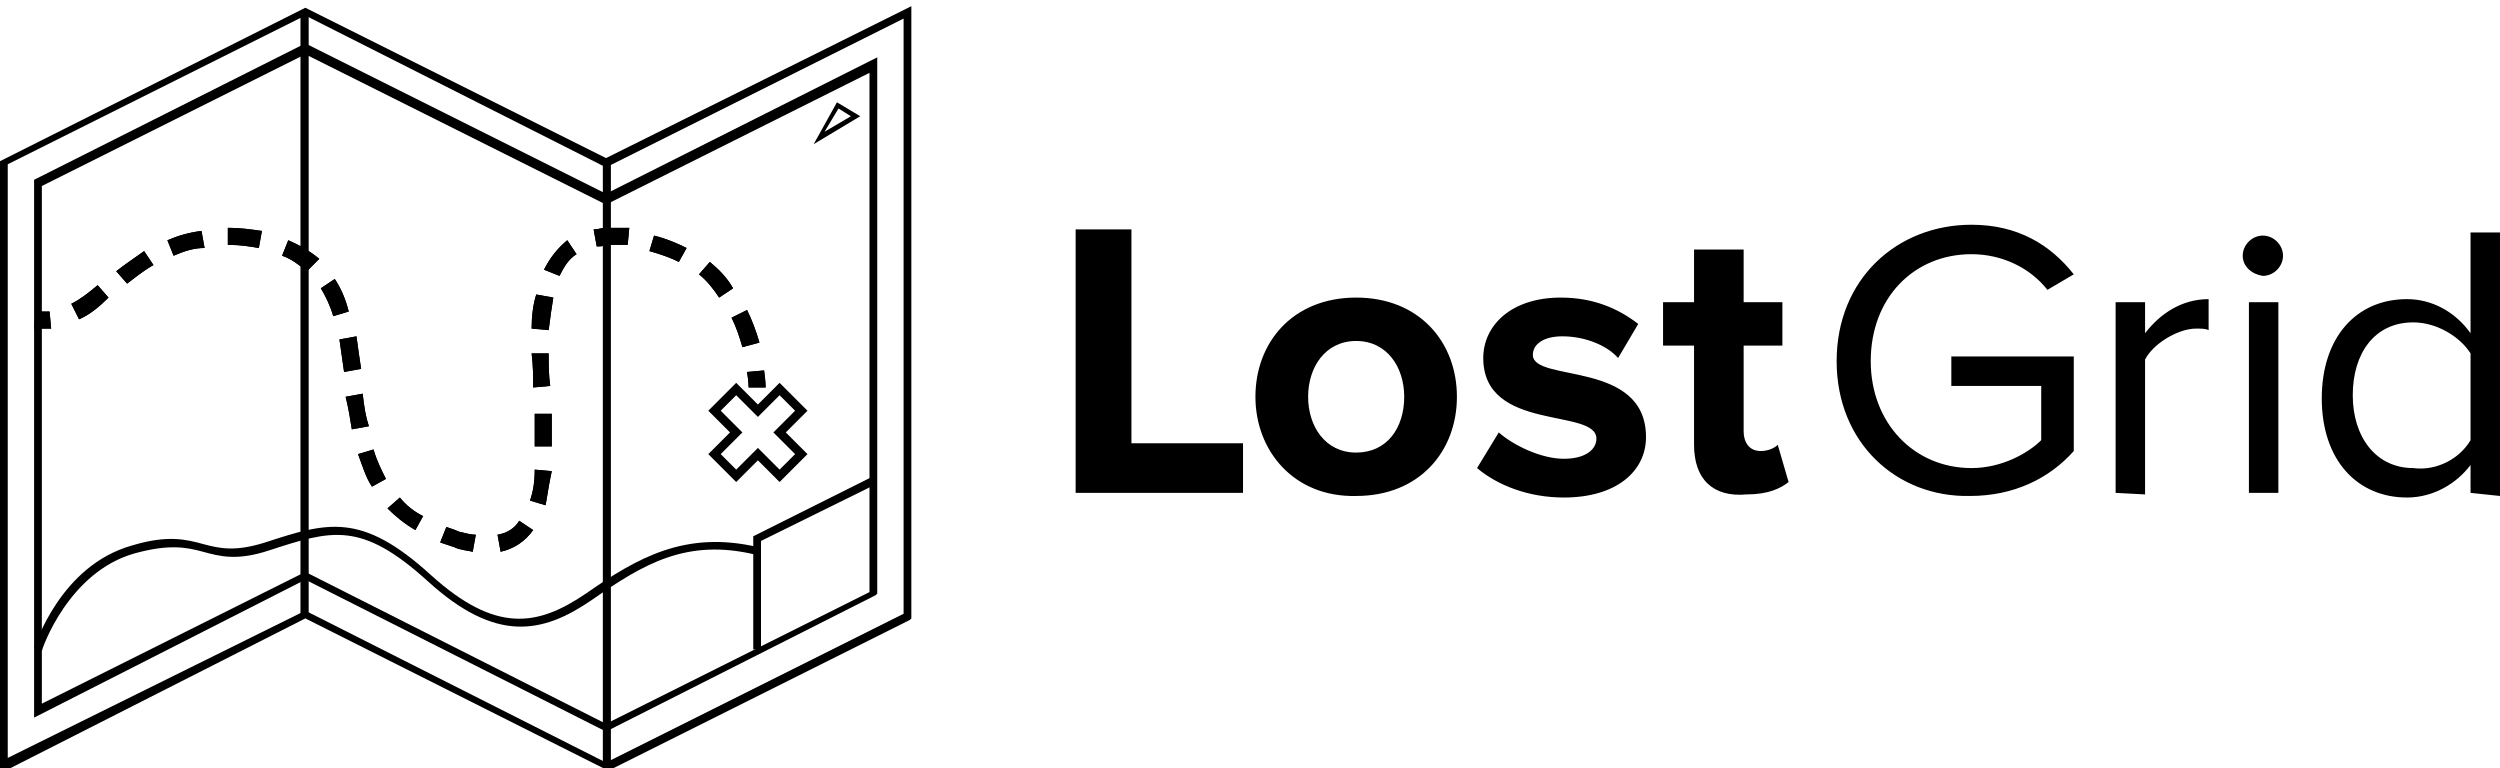
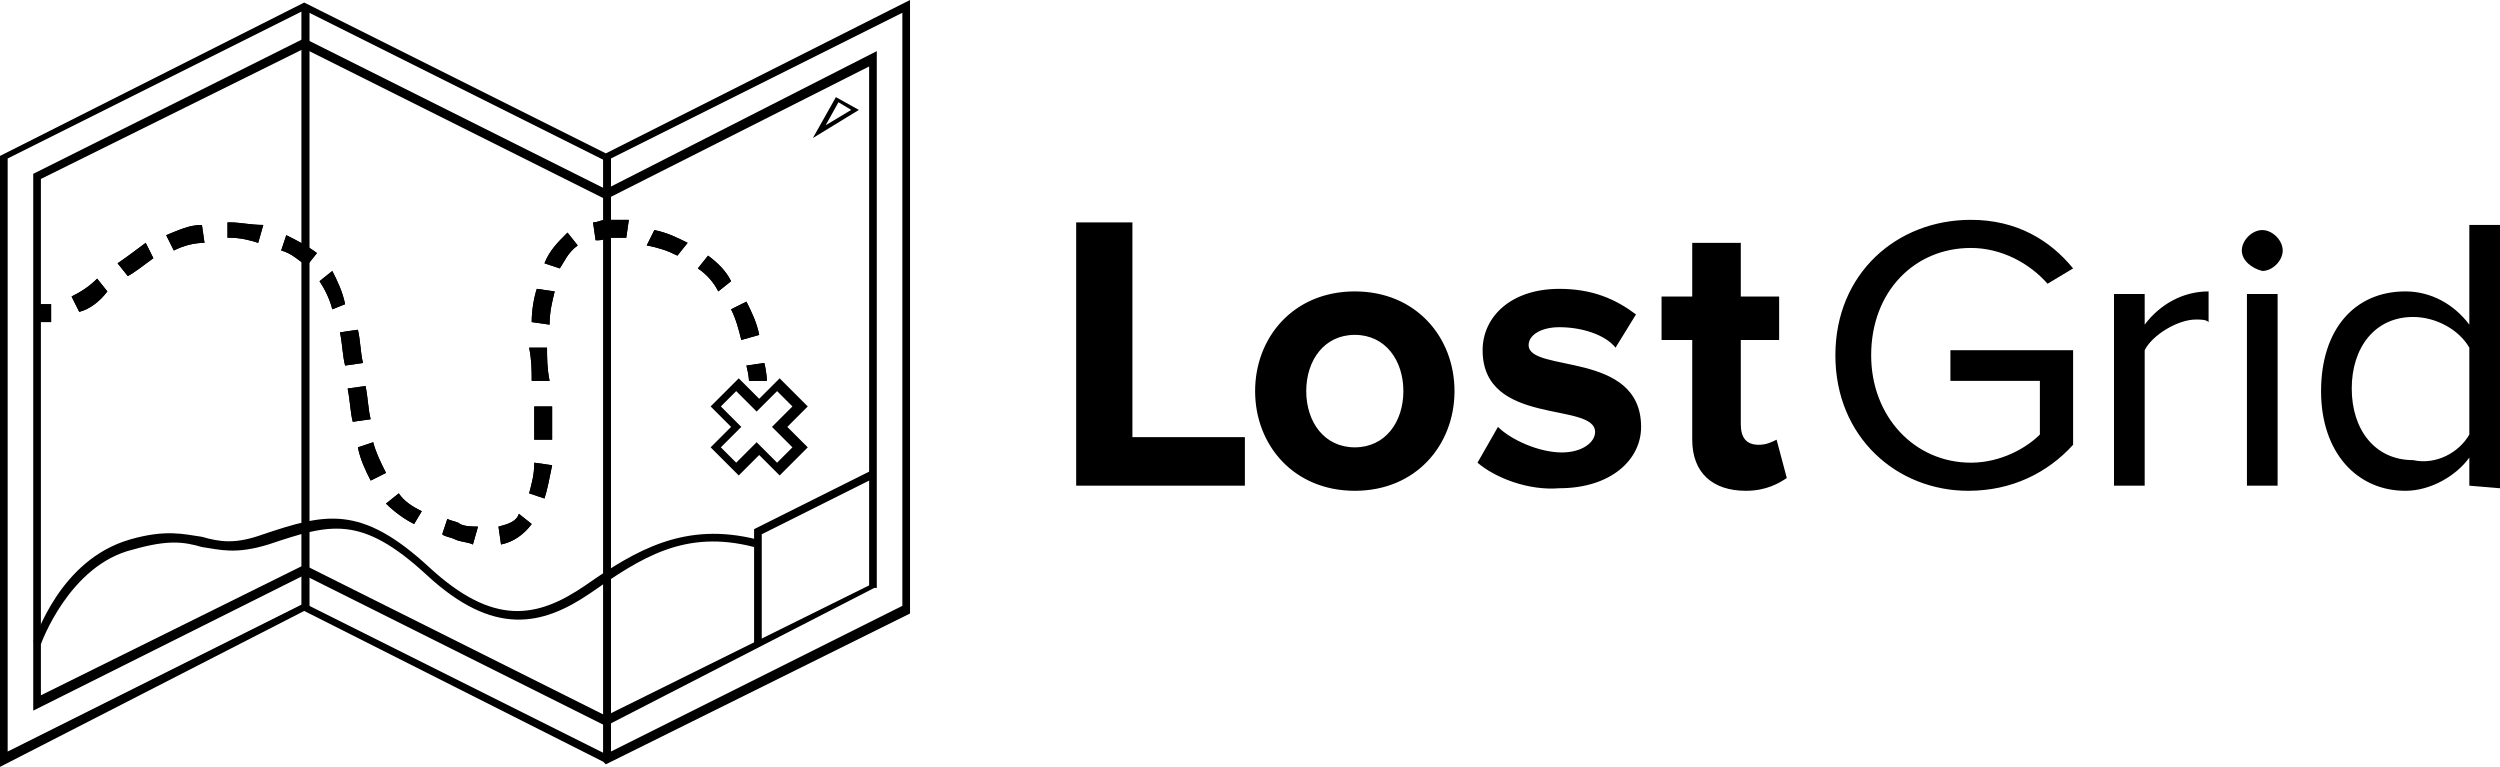
- <svg xmlns="http://www.w3.org/2000/svg" viewBox="0 0 161.3 49.5">
-   <path d="M19.4.7h.5v38.9h-.5zm19.5 9.8h.5v38.9h-.5zm-36 10.7h-.7l.1-1.1h.9l.1 1.1h-.4z" />
-   <path d="M30.5 35.6c-.4-.1-.8-.1-1.2-.3l-.9-.3.4-1c.3.1.6.2.8.3.4.1.8.2 1.1.2l-.2 1.1zm1.8 0l-.2-1.1c.6-.1 1.1-.4 1.4-.9l.9.6c-.5.7-1.2 1.2-2.1 1.4zm-5.5-1.4c-.7-.4-1.3-.9-1.8-1.4l.8-.7c.4.5.9.9 1.5 1.2l-.5.9zm8.4-1.6l-1-.3c.2-.6.3-1.2.3-2l1.1.1c-.2.9-.3 1.7-.4 2.2zM24 31.4c-.4-.6-.6-1.3-.9-2.1l1-.3c.2.7.5 1.3.8 1.9l-.9.5zm11.6-2.6h-1.1v-2.1h1.1v2.1zm-12.9-1.1c-.1-.6-.2-1.3-.4-2.1l1.1-.2c.1.9.2 1.5.4 2.1l-1.1.2zM34.4 25c0-.7 0-1.4-.1-2.2h1.1c0 .7 0 1.4.1 2.1l-1.1.1zm-12.2-1l-.3-2.1 1.1-.2c.1.7.2 1.5.3 2.1l-1.1.2zm25.7-1.6c-.2-.7-.4-1.3-.7-1.9l1-.5c.3.6.6 1.4.8 2.1l-1.1.3zm-12.5-1.1l-1.1-.1c0-.8.1-1.6.3-2.2l1.1.2c-.1.6-.2 1.3-.3 2.1zm-30.3-.7l-.5-1c.6-.3 1.1-.7 1.7-1.2l.7.8c-.6.6-1.2 1.1-1.9 1.4zm16.4-.2c-.2-.7-.5-1.3-.8-1.8l.9-.6c.4.6.7 1.3.9 2.1l-1 .3zm24.9-1.2c-.4-.6-.8-1.1-1.3-1.5l.7-.8c.6.5 1.1 1 1.5 1.7l-.9.6zm-38.2-.9l-.7-.8c.5-.4 1.1-.8 1.8-1.3l.6.9c-.7.4-1.3.9-1.7 1.2zm27.9-.5l-1-.4c.4-.8.9-1.4 1.5-1.9l.6.9c-.5.3-.8.8-1.1 1.4zm-16.3-.3c-.5-.4-1-.8-1.6-1l.4-1c.7.3 1.4.7 2 1.2l-.8.8zm24-.6c-.6-.3-1.2-.5-1.9-.7l.3-1c.8.2 1.5.5 2.1.8l-.5.9zm-32.6-.4l-.4-1c.7-.3 1.4-.5 2.2-.6l.2 1.1c-.7 0-1.3.2-2 .5zm5.5-.5c-.6-.1-1.2-.2-1.9-.2h-.1v-1.1h.1c.7 0 1.4.1 2.1.2l-.2 1.1zm21.8-.1l-.2-1.1c.3 0 .5-.1.8-.1h1.5l-.1 1.1h-1.3c-.3.1-.5.1-.7.1zm9.8 9.1s0-.4-.1-1l1.1-.1c.1.7.1 1.1.1 1.1h-1.1z" />
-   <path d="M0 49.9V10.4L19.7.5l19.4 9.7L58.8.4v39.5l-.1.1-19.6 9.8-.1-.2-19.3-9.7L0 49.9zm19.7-10.5l19.4 9.8 19.2-9.6V1.2l-19.2 9.6L19.7 1 .5 10.6v38.3l19.2-9.5z" />
-   <path d="M39.1 47.2l-19.4-9.8-17.5 8.9V11.6l17.5-8.8 19.4 9.7 17.5-8.8v34.6l-.1.1-17.4 8.8zM19.7 36.9l19.4 9.8 17-8.5V4.7l-17 8.5-19.4-9.7-17 8.5v33.4l17-8.5z" />
-   <path d="M19.4.7h.5v38.9h-.5zm19.5 9.8h.5v38.9h-.5zm10.2 31.4h-.5v-7.3l7.6-3.8.2.5-7.3 3.6zM2.9 21.2h-.7l.1-1.1h.9l.1 1.1h-.4z" />
-   <path d="M30.5 35.6c-.4-.1-.8-.1-1.2-.3l-.9-.3.4-1c.3.1.6.2.8.3.4.1.8.2 1.1.2l-.2 1.1zm1.8 0l-.2-1.1c.6-.1 1.1-.4 1.4-.9l.9.6c-.5.7-1.2 1.2-2.1 1.4zm-5.5-1.4c-.7-.4-1.3-.9-1.8-1.4l.8-.7c.4.5.9.9 1.5 1.2l-.5.9zm8.4-1.6l-1-.3c.2-.6.3-1.2.3-2l1.1.1c-.2.9-.3 1.7-.4 2.2zM24 31.4c-.4-.6-.6-1.3-.9-2.1l1-.3c.2.7.5 1.3.8 1.9l-.9.5zm11.6-2.6h-1.1v-2.1h1.1v2.1zm-12.9-1.1c-.1-.6-.2-1.3-.4-2.1l1.1-.2c.1.9.2 1.5.4 2.1l-1.1.2zM34.4 25c0-.7 0-1.4-.1-2.2h1.1c0 .7 0 1.4.1 2.1l-1.1.1zm-12.2-1l-.3-2.1 1.1-.2c.1.7.2 1.5.3 2.1l-1.1.2zm25.7-1.6c-.2-.7-.4-1.3-.7-1.9l1-.5c.3.6.6 1.4.8 2.1l-1.1.3zm-12.5-1.1l-1.1-.1c0-.8.1-1.6.3-2.2l1.1.2c-.1.6-.2 1.3-.3 2.1zm-30.3-.7l-.5-1c.6-.3 1.1-.7 1.7-1.2l.7.8c-.6.6-1.2 1.1-1.9 1.4zm16.4-.2c-.2-.7-.5-1.3-.8-1.8l.9-.6c.4.6.7 1.3.9 2.1l-1 .3zm24.9-1.2c-.4-.6-.8-1.1-1.3-1.5l.7-.8c.6.5 1.1 1 1.5 1.7l-.9.6zm-38.2-.9l-.7-.8c.5-.4 1.1-.8 1.8-1.3l.6.9c-.7.4-1.3.9-1.7 1.2zm27.9-.5l-1-.4c.4-.8.9-1.4 1.5-1.9l.6.9c-.5.3-.8.8-1.1 1.4zm-16.3-.3c-.5-.4-1-.8-1.6-1l.4-1c.7.3 1.4.7 2 1.2l-.8.8zm24-.6c-.6-.3-1.2-.5-1.9-.7l.3-1c.8.2 1.5.5 2.1.8l-.5.9zm-32.6-.4l-.4-1c.7-.3 1.4-.5 2.2-.6l.2 1.1c-.7 0-1.3.2-2 .5zm5.5-.5c-.6-.1-1.2-.2-1.9-.2h-.1v-1.1h.1c.7 0 1.4.1 2.1.2l-.2 1.1zm21.8-.1l-.2-1.1c.3 0 .5-.1.8-.1h1.5l-.1 1.1h-1.3c-.3.1-.5.1-.7.1zm9.8 9.1s0-.4-.1-1l1.1-.1c.1.7.1 1.1.1 1.1h-1.1z" />
-   <path d="M50.3 31.1l-1.4-1.4-1.4 1.4-1.8-1.8 1.4-1.4-1.4-1.4 1.8-1.8 1.4 1.4 1.4-1.4 1.8 1.8-1.4 1.4 1.4 1.4-1.8 1.8zm-1.4-2.2l1.4 1.4 1-1-1.4-1.4 1.4-1.4-1-1-1.4 1.4-1.4-1.4-1 1 1.4 1.4-1.4 1.4 1 1 1.4-1.4zM2.7 42l-.5-.2c.1-.2 1.7-5.3 6.3-6.6 2.3-.7 3.5-.4 4.6-.1 1.1.3 2.1.5 4-.1 4-1.3 6.2-2 10.7 2.1 4.2 3.8 6.9 3.3 10 1.2 3.3-2.3 6.4-4.1 11.1-3l-.1.5c-4.5-1.1-7.3.6-10.6 2.9-3.2 2.2-6.2 2.8-10.6-1.2-4.3-3.9-6.2-3.3-10.2-2-2.1.7-3.2.4-4.3.1-1.1-.3-2.2-.5-4.4.1-4.3 1.2-6 6.2-6 6.3zM52.5 9.3L54 6.6l1.5.9-3 1.8zM54.1 7l-.9 1.5 1.7-1-.8-.5zm15.3 24.8v-17H73v13.8h7.2v3.2H69.4zM81 25.6c0-3.5 2.4-6.4 6.5-6.4s6.5 2.9 6.5 6.4-2.4 6.4-6.5 6.4c-4 .1-6.5-2.9-6.5-6.4zm9.6 0c0-1.9-1.1-3.6-3.1-3.6s-3.1 1.7-3.1 3.6 1.1 3.6 3.1 3.6 3.1-1.6 3.1-3.6zm4.7 4.6l1.4-2.3c.9.8 2.7 1.7 4.2 1.7 1.4 0 2.1-.6 2.1-1.3 0-2-7.3-.4-7.3-5.2 0-2.1 1.8-3.9 5-3.9 2.1 0 3.7.7 5 1.7l-1.3 2.2c-.7-.8-2.1-1.4-3.6-1.4-1.2 0-1.9.5-1.9 1.2 0 1.8 7.3.3 7.3 5.3 0 2.2-1.9 3.9-5.3 3.9-2.3 0-4.3-.8-5.6-1.9zm14-1.5v-6.4h-2v-2.8h2v-3.4h3.2v3.4h2.5v2.8h-2.5v5.5c0 .8.4 1.3 1.1 1.3.5 0 .9-.2 1.1-.4l.7 2.4c-.5.4-1.3.8-2.7.8-2.2.2-3.4-1-3.4-3.2zm9.2-5.4c0-5.3 3.9-8.8 8.7-8.8 3 0 5.1 1.3 6.6 3.2l-1.7 1c-1.1-1.4-2.9-2.3-4.9-2.3-3.7 0-6.5 2.8-6.5 6.9 0 4 2.8 6.9 6.5 6.9 2 0 3.7-1 4.5-1.8v-3.5h-5.8V23h7.9v6.1c-1.6 1.8-3.9 2.9-6.7 2.9-4.7.1-8.6-3.4-8.6-8.7zm18 8.5V19.5h1.9v2c1-1.3 2.4-2.2 4.1-2.2v2c-.2-.1-.5-.1-.8-.1-1.2 0-2.8 1-3.3 2v8.7l-1.9-.1zm8.2-15.3c0-.7.6-1.3 1.3-1.3.7 0 1.3.6 1.3 1.3 0 .7-.6 1.3-1.3 1.3-.7-.1-1.3-.6-1.3-1.3zm.4 15.3V19.5h1.9v12.3h-1.9zm14.3 0V30c-.9 1.2-2.4 2.1-4.1 2.1-3.2 0-5.5-2.4-5.5-6.4 0-3.9 2.2-6.4 5.5-6.4 1.6 0 3.1.8 4.1 2.2V15h1.9v17l-1.9-.2zm0-3.4v-5.6c-.7-1.1-2.2-2-3.7-2-2.5 0-3.9 2-3.9 4.7s1.5 4.7 3.9 4.7c1.5.2 3-.6 3.7-1.8z" />
+ <svg xmlns="http://www.w3.org/2000/svg" viewBox="0 0 97.8 30">
+   <path d="M11.8.2h.3v23.6h-.3zm11.8 5.9h.3v23.6h-.3zM1.8 12.6h-.4l.1-.7H2v.7h-.2z" />
+   <path d="M18.5 21.3c-.2-.1-.5-.1-.7-.2-.2-.1-.4-.1-.5-.2l.2-.6c.2.1.4.1.5.2.2.1.5.1.7.1l-.2.7zm1.1 0l-.1-.7c.4-.1.7-.2.8-.5l.5.4c-.3.4-.7.7-1.2.8zm-3.4-.8c-.4-.2-.8-.5-1.1-.8l.5-.4c.2.3.5.5.9.7l-.3.5zm5.1-1l-.6-.2c.1-.4.2-.7.2-1.2l.7.1c-.1.5-.2 1-.3 1.3zm-6.8-.7c-.2-.4-.4-.8-.5-1.3l.6-.2c.1.4.3.8.5 1.2l-.6.3zm7.1-1.6h-.7v-1.3h.7v1.3zm-7.8-.7c-.1-.4-.1-.8-.2-1.3l.7-.1c.1.5.1.9.2 1.3l-.7.1zm7-1.6c0-.4 0-.8-.1-1.3h.7c0 .4 0 .8.1 1.3h-.7zm-7.3-.6c-.1-.4-.1-.8-.2-1.3l.7-.1c.1.4.1.9.2 1.3l-.7.1zm15.5-1c-.1-.4-.2-.8-.4-1.2l.6-.3c.2.4.4.8.5 1.3l-.7.2zm-7.5-.6l-.7-.1c0-.5.1-1 .2-1.3l.7.1c-.1.4-.2.8-.2 1.3zm-18.4-.5l-.3-.6c.4-.2.7-.4 1-.7l.4.5c-.3.4-.7.7-1.1.8zm9.9-.1c-.1-.4-.3-.8-.5-1.1l.5-.4c.2.4.4.8.5 1.3l-.5.2zm15.1-.7c-.2-.4-.5-.7-.8-.9l.4-.5c.4.3.7.6.9 1l-.5.4zM5 10.8l-.4-.5c.3-.2.7-.5 1.1-.8l.3.6c-.4.3-.8.6-1 .7zm16.9-.3l-.6-.2c.2-.5.5-.8.9-1.2l.4.5c-.4.3-.5.6-.7.9zm-9.9-.1c-.3-.2-.6-.5-1-.6l.2-.6c.4.2.8.4 1.2.7l-.4.5zm14.5-.4c-.4-.2-.7-.3-1.2-.4l.3-.6c.5.1.9.3 1.3.5l-.4.5zM6.8 9.8l-.3-.6c.5-.2.9-.4 1.4-.4l.1.7c-.4 0-.8.1-1.2.3zm3.3-.3c-.3-.1-.7-.2-1.1-.2h-.1v-.6H9c.4 0 .8.1 1.3.1l-.2.7zm13.2-.1l-.1-.7c.2 0 .3-.1.5-.1h.9l-.1.7h-.8c-.1.1-.2.1-.4.1zm6 5.5s0-.2-.1-.6l.7-.1c.1.4.1.7.1.7h-.7z" />
+   <path d="M0 30V6.1l11.9-6L23.7 6l11.9-6v24l-11.9 5.9-.1-.1-11.7-5.9L0 30zm11.9-6.4l11.8 5.9 11.6-5.8V.5L23.7 6.3 11.9.4.3 6.2v23.2l11.6-5.8z" />
+   <path d="M23.7 28.4l-11.8-5.9-10.6 5.3v-21l10.6-5.3 11.8 5.9L34.3 2v21h-.1l-10.5 5.4zm-11.8-6.3L23.7 28 34 22.9V2.6L23.7 7.8 11.9 1.9 1.6 7v20.2l10.3-5.1z" />
+   <path d="M11.8.2h.3v23.6h-.3zm11.8 5.9h.3v23.6h-.3zm6.2 19.1h-.3v-4.5l4.6-2.3.1.3-4.4 2.2zm-28-12.6h-.4l.1-.7H2v.7h-.2z" />
+   <path d="M18.5 21.3c-.2-.1-.5-.1-.7-.2-.2-.1-.4-.1-.5-.2l.2-.6c.2.1.4.1.5.2.2.1.5.1.7.1l-.2.7zm1.1 0l-.1-.7c.4-.1.7-.2.8-.5l.5.4c-.3.4-.7.7-1.2.8zm-3.4-.8c-.4-.2-.8-.5-1.1-.8l.5-.4c.2.3.5.5.9.7l-.3.5zm5.1-1l-.6-.2c.1-.4.2-.7.2-1.2l.7.1c-.1.5-.2 1-.3 1.3zm-6.8-.7c-.2-.4-.4-.8-.5-1.3l.6-.2c.1.4.3.8.5 1.2l-.6.3zm7.1-1.6h-.7v-1.3h.7v1.3zm-7.8-.7c-.1-.4-.1-.8-.2-1.3l.7-.1c.1.5.1.9.2 1.3l-.7.1zm7-1.6c0-.4 0-.8-.1-1.3h.7c0 .4 0 .8.1 1.3h-.7zm-7.3-.6c-.1-.4-.1-.8-.2-1.3l.7-.1c.1.4.1.9.2 1.3l-.7.1zm15.5-1c-.1-.4-.2-.8-.4-1.2l.6-.3c.2.4.4.8.5 1.3l-.7.2zm-7.5-.6l-.7-.1c0-.5.1-1 .2-1.3l.7.1c-.1.4-.2.8-.2 1.3zm-18.4-.5l-.3-.6c.4-.2.7-.4 1-.7l.4.5c-.3.4-.7.7-1.1.8zm9.9-.1c-.1-.4-.3-.8-.5-1.1l.5-.4c.2.4.4.8.5 1.3l-.5.2zm15.1-.7c-.2-.4-.5-.7-.8-.9l.4-.5c.4.3.7.6.9 1l-.5.4zM5 10.8l-.4-.5c.3-.2.7-.5 1.1-.8l.3.6c-.4.3-.8.6-1 .7zm16.9-.3l-.6-.2c.2-.5.5-.8.9-1.2l.4.5c-.4.3-.5.6-.7.9zm-9.9-.1c-.3-.2-.6-.5-1-.6l.2-.6c.4.2.8.4 1.2.7l-.4.5zm14.5-.4c-.4-.2-.7-.3-1.2-.4l.3-.6c.5.1.9.3 1.3.5l-.4.5zM6.8 9.8l-.3-.6c.5-.2.9-.4 1.4-.4l.1.7c-.4 0-.8.1-1.2.3zm3.3-.3c-.3-.1-.7-.2-1.1-.2h-.1v-.6H9c.4 0 .8.1 1.3.1l-.2.7zm13.2-.1l-.1-.7c.2 0 .3-.1.5-.1h.9l-.1.7h-.8c-.1.1-.2.1-.4.1zm6 5.5s0-.2-.1-.6l.7-.1c.1.4.1.7.1.7h-.7z" />
+   <path d="M30.5 18.6l-.8-.8-.8.8-1.1-1.1.8-.8-.8-.8 1.1-1.1.8.8.8-.8 1.1 1.1-.8.8.8.8-1.1 1.1zm-.9-1.3l.8.8.6-.6-.8-.8.8-.8-.6-.6-.8.8-.8-.8-.6.6.8.8-.8.8.6.6.8-.8zm-28 7.9l-.3-.1c.1-.1 1-3.2 3.8-4 1.4-.4 2.1-.2 2.8-.1.7.2 1.3.3 2.4-.1 2.4-.8 3.8-1.2 6.5 1.3 2.5 2.3 4.2 2 6.1.7 2-1.4 3.9-2.5 6.7-1.8l-.1.3c-2.7-.7-4.4.4-6.4 1.8-1.9 1.3-3.8 1.7-6.4-.7-2.6-2.4-3.8-2-6.2-1.2-1.3.4-1.9.2-2.6.1-.7-.2-1.3-.3-2.7.1-2.5.6-3.6 3.7-3.6 3.7zM31.8 5.4l.9-1.6.9.5-1.8 1.1zm1-1.4l-.5.9 1-.6-.5-.3zm9.3 15V8.7h2.2v8.4h4.4V19h-6.6zm7-3.7c0-2.1 1.5-3.9 3.9-3.9s3.9 1.8 3.9 3.9-1.5 3.9-3.9 3.9-3.9-1.8-3.9-3.9zm5.8 0c0-1.2-.7-2.2-1.9-2.2s-1.9 1-1.9 2.2.7 2.2 1.9 2.2 1.9-1 1.9-2.2zm2.9 2.8l.8-1.4c.5.5 1.6 1 2.5 1 .8 0 1.3-.4 1.3-.8 0-1.2-4.4-.2-4.4-3.2 0-1.3 1.1-2.4 3-2.4 1.3 0 2.2.4 3 1l-.8 1.3c-.4-.5-1.3-.8-2.2-.8-.7 0-1.2.3-1.2.7 0 1.1 4.4.2 4.4 3.2 0 1.3-1.2 2.4-3.2 2.4-1.2.1-2.5-.4-3.2-1zm8.4-.9v-3.9H65v-1.7h1.2V9.5h1.9v2.1h1.5v1.7h-1.5v3.3c0 .5.2.8.7.8.3 0 .5-.1.7-.2l.4 1.5c-.3.2-.8.5-1.6.5-1.3 0-2.1-.7-2.1-2zm5.6-3.3c0-3.2 2.4-5.3 5.3-5.3 1.8 0 3.1.8 4 1.9l-1 .6c-.7-.8-1.8-1.4-3-1.4-2.2 0-3.9 1.7-3.9 4.2 0 2.4 1.7 4.2 3.9 4.2 1.2 0 2.2-.6 2.7-1.1v-2.1h-3.5v-1.2h4.8v3.7c-1 1.1-2.4 1.8-4.1 1.8-2.8 0-5.2-2.1-5.2-5.3zM82.7 19v-7.5h1.2v1.2c.6-.8 1.5-1.3 2.5-1.3v1.2c-.1-.1-.3-.1-.5-.1-.7 0-1.7.6-2 1.2V19h-1.2zm5-9.2c0-.4.4-.8.8-.8s.8.4.8.8-.4.8-.8.8c-.4-.1-.8-.4-.8-.8zm.2 9.2v-7.5h1.2V19h-1.2zm8.7 0v-1.1c-.5.7-1.5 1.3-2.5 1.3-1.9 0-3.3-1.5-3.3-3.9s1.3-3.9 3.3-3.9c1 0 1.9.5 2.5 1.3V8.8h1.2v10.3l-1.2-.1zm0-2v-3.4c-.4-.7-1.3-1.2-2.2-1.2-1.5 0-2.4 1.2-2.4 2.8s.9 2.8 2.4 2.8c.9.2 1.8-.3 2.2-1z" />
</svg>
